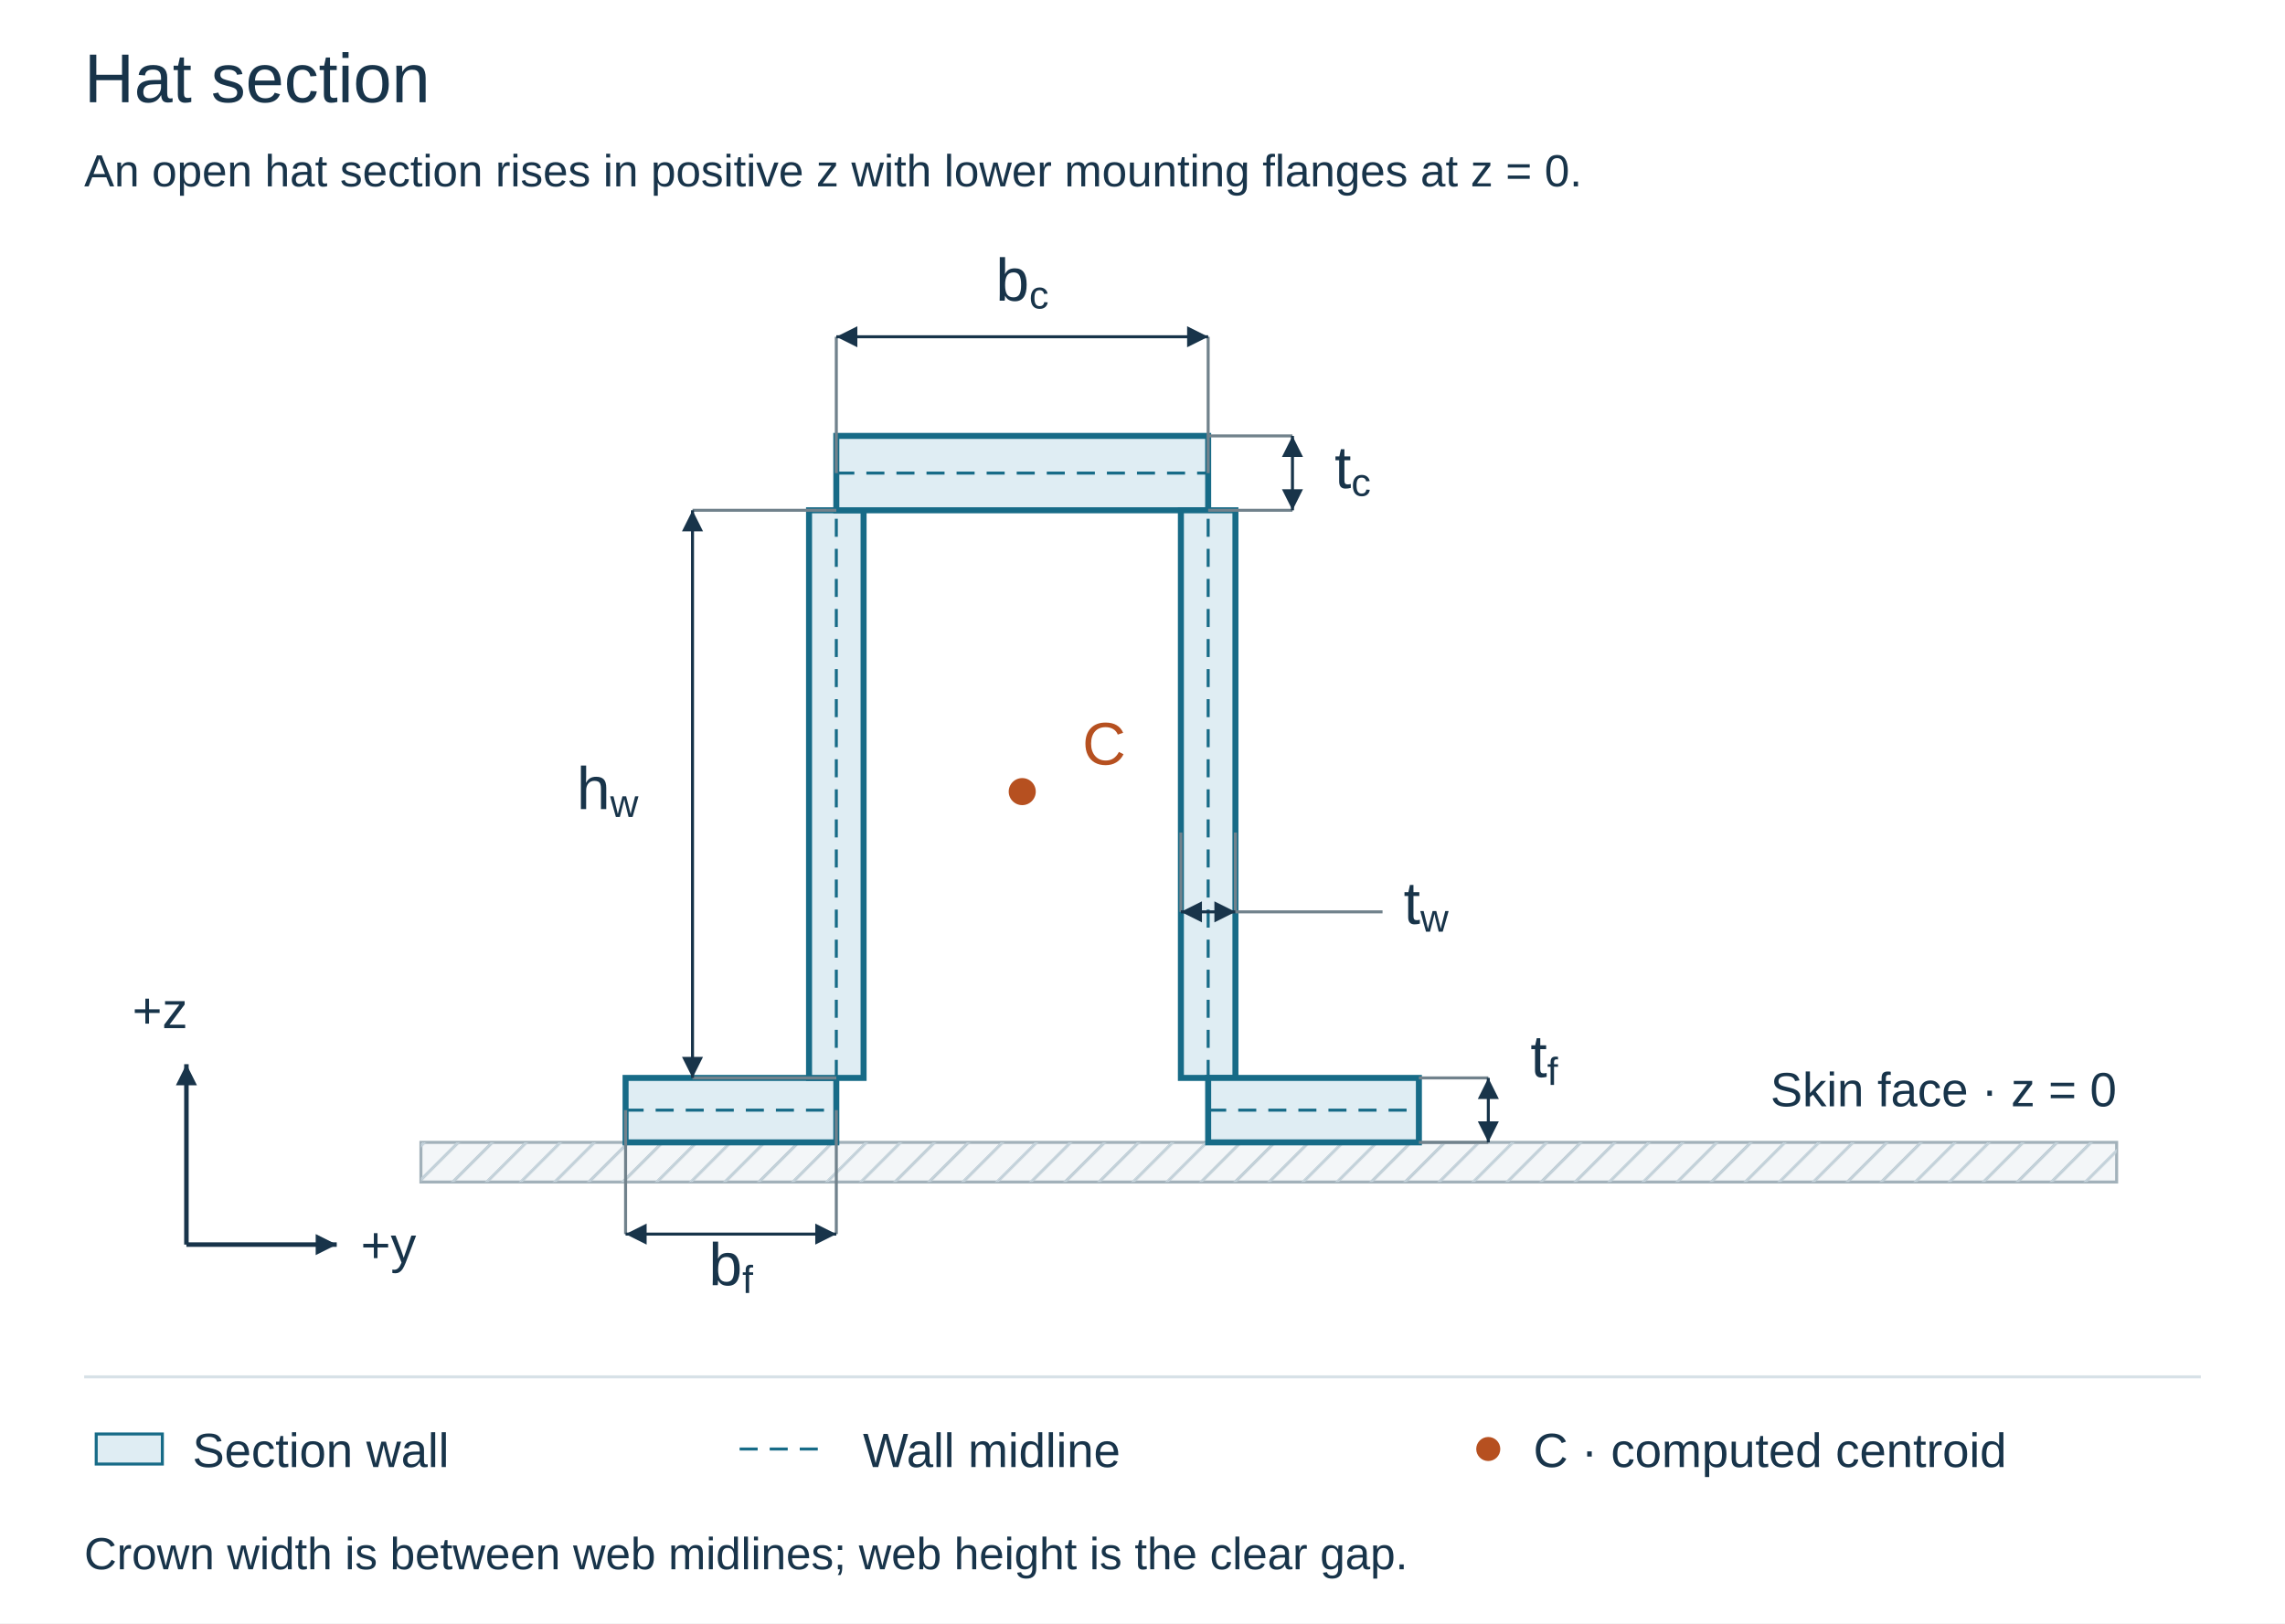
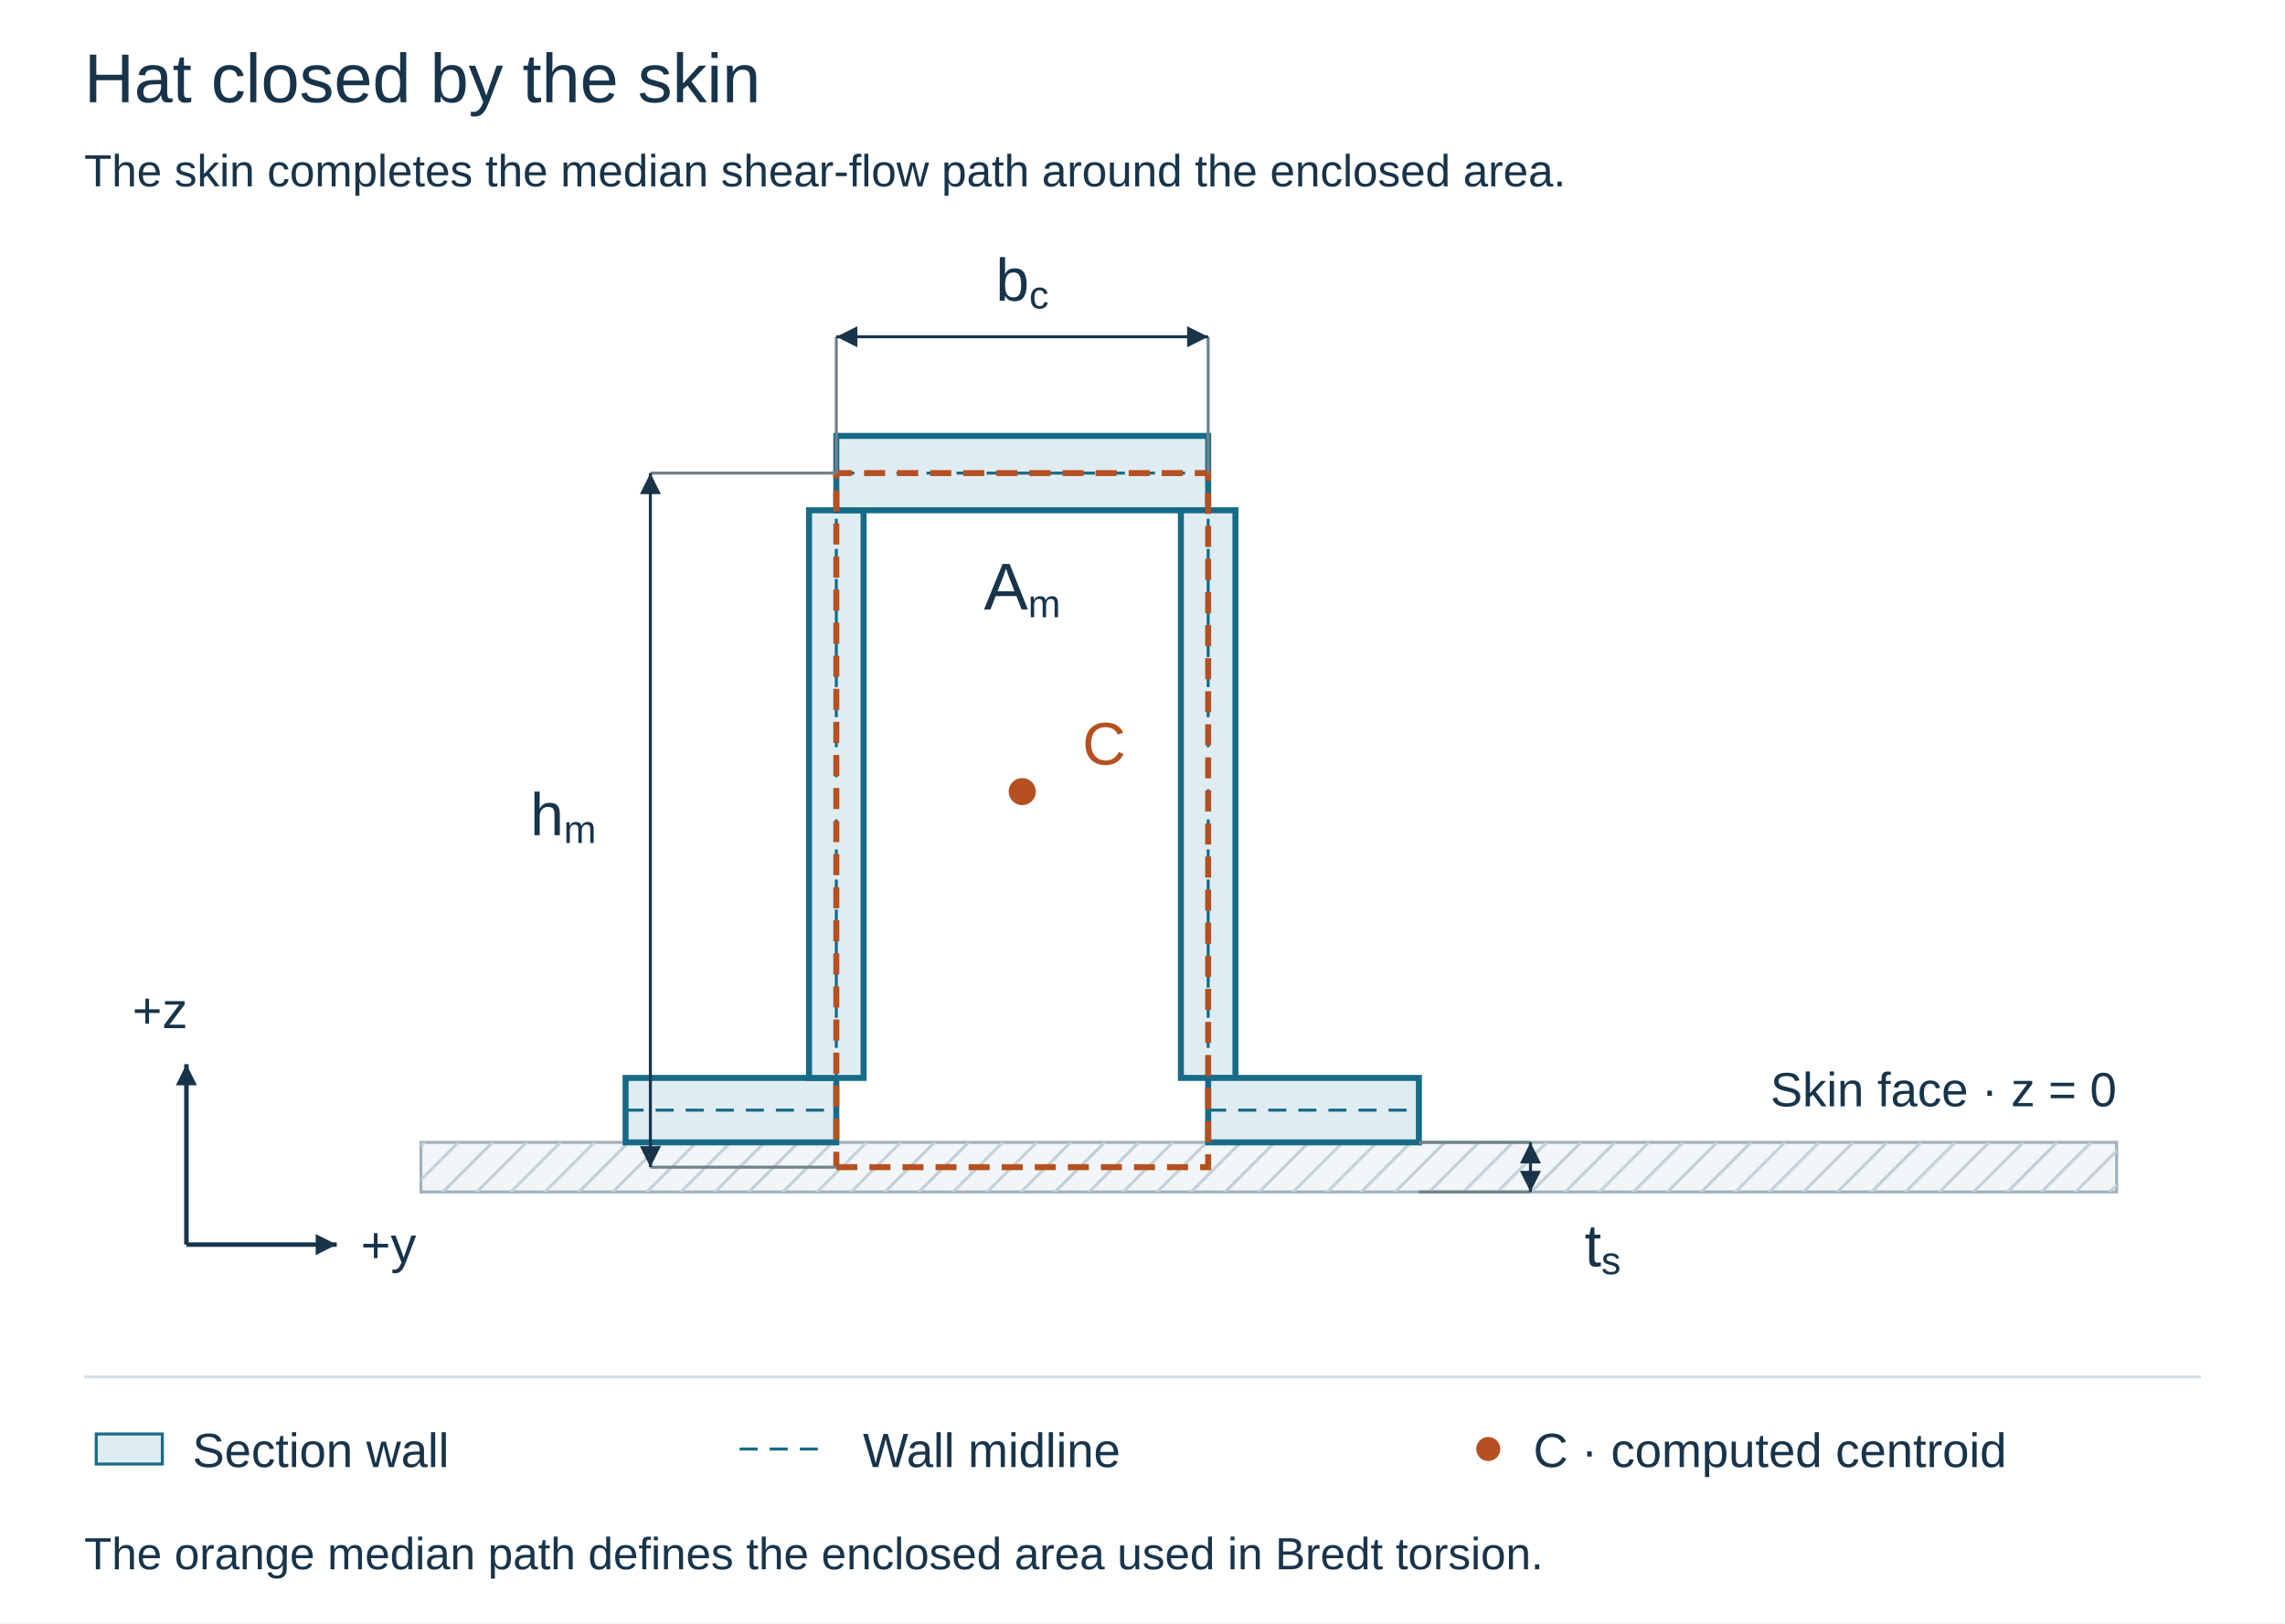
<svg xmlns="http://www.w3.org/2000/svg" viewBox="0 0 760 540" role="img" aria-labelledby="title desc">
  <defs>
    <marker id="arrow" viewBox="0 0 10 10" refX="10" refY="5" markerWidth="7" markerHeight="7" markerUnits="userSpaceOnUse" orient="auto-start-reverse">
      <path d="M0 0L10 5L0 10Z" fill="#18344a" />
    </marker>
    <pattern id="hatch" width="8" height="8" patternUnits="userSpaceOnUse" patternTransform="rotate(45)">
      <path d="M0 0V8" stroke="#bdcbd3" stroke-width="2" />
    </pattern>
  </defs>
  <rect width="760" height="540" fill="white" />
-   <text x="28.00" y="34.00" font-family="Arial, Helvetica, sans-serif" font-size="23" text-anchor="start" fill="#18344a">Hat section</text>
-   <text x="28.00" y="62.00" font-family="Arial, Helvetica, sans-serif" font-size="15" text-anchor="start" fill="#18344a">An open hat section rises in positive z with lower mounting flanges at z = 0.</text>
-   <rect x="140" y="380" width="564" height="13.19" fill="#f3f6f8" stroke="#a2b1ba" />
-   <rect x="140" y="380" width="564" height="13.19" fill="url(#hatch)" />
+   <text x="28.00" y="34.00" font-family="Arial, Helvetica, sans-serif" font-size="23" text-anchor="start" fill="#18344a">Hat closed by the skin</text>
+   <text x="28.00" y="62.00" font-family="Arial, Helvetica, sans-serif" font-size="15" text-anchor="start" fill="#18344a">The skin completes the median shear-flow path around the enclosed area.</text>
+   <rect x="140" y="380" width="564" height="16.49" fill="#f3f6f8" stroke="#a2b1ba" />
+   <rect x="140" y="380" width="564" height="16.49" fill="url(#hatch)" />
  <text x="704.00" y="368.00" font-family="Arial, Helvetica, sans-serif" font-size="16" text-anchor="end" fill="#18344a">Skin face · z = 0</text>
  <path d="M62 414V354" fill="none" stroke="#18344a" stroke-width="1.5" marker-end="url(#arrow)" />
  <path d="M62 414H112" fill="none" stroke="#18344a" stroke-width="1.5" marker-end="url(#arrow)" />
  <text x="120.00" y="420.00" font-family="Arial, Helvetica, sans-serif" font-size="17" text-anchor="start" fill="#18344a">+y</text>
  <text x="44.00" y="342.00" font-family="Arial, Helvetica, sans-serif" font-size="17" text-anchor="start" fill="#18344a">+z</text>
  <polygon points="208.07,358.56 278.16,358.56 278.16,380.00 208.07,380.00" fill="#dfedf3" stroke="#176b87" stroke-width="2" />
  <line x1="208.07" y1="369.28" x2="278.16" y2="369.28" stroke="#176b87" stroke-width="1" stroke-dasharray="6 4" />
  <polygon points="269.09,358.56 269.09,169.74 287.23,169.74 287.23,358.56" fill="#dfedf3" stroke="#176b87" stroke-width="2" />
  <line x1="278.16" y1="358.56" x2="278.16" y2="169.74" stroke="#176b87" stroke-width="1" stroke-dasharray="6 4" />
  <polygon points="278.16,145.00 401.84,145.00 401.84,169.74 278.16,169.74" fill="#dfedf3" stroke="#176b87" stroke-width="2" />
  <line x1="278.16" y1="157.37" x2="401.84" y2="157.37" stroke="#176b87" stroke-width="1" stroke-dasharray="6 4" />
  <polygon points="392.77,358.56 392.77,169.74 410.91,169.74 410.91,358.56" fill="#dfedf3" stroke="#176b87" stroke-width="2" />
  <line x1="401.84" y1="358.56" x2="401.84" y2="169.74" stroke="#176b87" stroke-width="1" stroke-dasharray="6 4" />
  <polygon points="401.84,358.56 471.93,358.56 471.93,380.00 401.84,380.00" fill="#dfedf3" stroke="#176b87" stroke-width="2" />
  <line x1="401.84" y1="369.28" x2="471.93" y2="369.28" stroke="#176b87" stroke-width="1" stroke-dasharray="6 4" />
+   <polyline points="278.16,388.25 401.84,388.25 401.84,157.37 278.16,157.37 278.16,388.25" fill="none" stroke="#b65020" stroke-width="2" stroke-dasharray="7 4" />
+   <text x="340.00" y="202.72" font-family="Arial, Helvetica, sans-serif" font-size="22" text-anchor="middle" fill="#18344a">A<tspan baseline-shift="sub" font-size="13">m</tspan>
+   </text>
  <line x1="278.16" y1="157.37" x2="278.16" y2="112.02" stroke="#71828c" stroke-width="1" />
  <line x1="401.84" y1="157.37" x2="401.84" y2="112.02" stroke="#71828c" stroke-width="1" />
  <line x1="278.16" y1="112.02" x2="401.84" y2="112.02" stroke="#18344a" stroke-width="1" marker-start="url(#arrow)" marker-end="url(#arrow)" />
  <text x="340.00" y="100.02" font-family="Arial, Helvetica, sans-serif" font-size="20" text-anchor="middle" fill="#18344a">b<tspan baseline-shift="sub" font-size="13">c</tspan>
  </text>
-   <line x1="208.07" y1="369.28" x2="208.07" y2="410.51" stroke="#71828c" stroke-width="1" />
-   <line x1="278.16" y1="369.28" x2="278.16" y2="410.51" stroke="#71828c" stroke-width="1" />
-   <line x1="208.07" y1="410.51" x2="278.16" y2="410.51" stroke="#18344a" stroke-width="1" marker-start="url(#arrow)" marker-end="url(#arrow)" />
-   <text x="243.11" y="427.51" font-family="Arial, Helvetica, sans-serif" font-size="20" text-anchor="middle" fill="#18344a">b<tspan baseline-shift="sub" font-size="13">f</tspan>
+   <line x1="278.16" y1="388.25" x2="216.32" y2="388.25" stroke="#71828c" stroke-width="1" />
+   <line x1="278.16" y1="157.37" x2="216.32" y2="157.37" stroke="#71828c" stroke-width="1" />
+   <line x1="216.32" y1="388.25" x2="216.32" y2="157.37" stroke="#18344a" stroke-width="1" marker-start="url(#arrow)" marker-end="url(#arrow)" />
+   <text x="198.32" y="277.81" font-family="Arial, Helvetica, sans-serif" font-size="20" text-anchor="end" fill="#18344a">h<tspan baseline-shift="sub" font-size="13">m</tspan>
  </text>
-   <line x1="278.16" y1="358.56" x2="230.33" y2="358.56" stroke="#71828c" stroke-width="1" />
-   <line x1="278.16" y1="169.74" x2="230.33" y2="169.74" stroke="#71828c" stroke-width="1" />
-   <line x1="230.33" y1="358.56" x2="230.33" y2="169.74" stroke="#18344a" stroke-width="1" marker-start="url(#arrow)" marker-end="url(#arrow)" />
-   <text x="212.33" y="269.15" font-family="Arial, Helvetica, sans-serif" font-size="20" text-anchor="end" fill="#18344a">h<tspan baseline-shift="sub" font-size="13">w</tspan>
-   </text>
-   <line x1="401.84" y1="169.74" x2="429.88" y2="169.74" stroke="#71828c" stroke-width="1" />
-   <line x1="401.84" y1="145.00" x2="429.88" y2="145.00" stroke="#71828c" stroke-width="1" />
-   <line x1="429.88" y1="169.74" x2="429.88" y2="145.00" stroke="#18344a" stroke-width="1" marker-start="url(#arrow)" marker-end="url(#arrow)" />
-   <text x="443.88" y="162.37" font-family="Arial, Helvetica, sans-serif" font-size="20" text-anchor="start" fill="#18344a">t<tspan baseline-shift="sub" font-size="13">c</tspan>
-   </text>
-   <line x1="471.93" y1="380.00" x2="495.02" y2="380.00" stroke="#71828c" stroke-width="1" />
-   <line x1="471.93" y1="358.56" x2="495.02" y2="358.56" stroke="#71828c" stroke-width="1" />
-   <line x1="495.02" y1="380.00" x2="495.02" y2="358.56" stroke="#18344a" stroke-width="1" marker-start="url(#arrow)" marker-end="url(#arrow)" />
-   <text x="509.02" y="358.28" font-family="Arial, Helvetica, sans-serif" font-size="20" text-anchor="start" fill="#18344a">t<tspan baseline-shift="sub" font-size="13">f</tspan>
-   </text>
-   <line x1="392.77" y1="276.93" x2="392.77" y2="303.32" stroke="#71828c" stroke-width="1" />
-   <line x1="410.91" y1="276.93" x2="410.91" y2="303.32" stroke="#71828c" stroke-width="1" />
-   <line x1="392.77" y1="303.32" x2="410.91" y2="303.32" stroke="#18344a" stroke-width="1" marker-start="url(#arrow)" marker-end="url(#arrow)" />
-   <line x1="410.91" y1="303.32" x2="459.84" y2="303.32" stroke="#71828c" stroke-width="1" />
-   <text x="466.84" y="307.32" font-family="Arial, Helvetica, sans-serif" font-size="20" text-anchor="start" fill="#18344a">t<tspan baseline-shift="sub" font-size="13">w</tspan>
+   <line x1="471.93" y1="396.49" x2="509.04" y2="396.49" stroke="#71828c" stroke-width="1" />
+   <line x1="471.93" y1="380.00" x2="509.04" y2="380.00" stroke="#71828c" stroke-width="1" />
+   <line x1="509.04" y1="396.49" x2="509.04" y2="380.00" stroke="#18344a" stroke-width="1" marker-start="url(#arrow)" marker-end="url(#arrow)" />
+   <text x="527.04" y="421.25" font-family="Arial, Helvetica, sans-serif" font-size="20" text-anchor="start" fill="#18344a">t<tspan baseline-shift="sub" font-size="13">s</tspan>
  </text>
  <circle cx="340.00" cy="263.32" r="5" fill="#b65020" stroke="white" stroke-width="1" />
  <text x="360.00" y="254.32" font-family="Arial, Helvetica, sans-serif" font-size="20" text-anchor="start" fill="#b65020">C</text>
  <line x1="28.00" y1="458.00" x2="732.00" y2="458.00" stroke="#d7e1e7" stroke-width="1" />
  <rect x="32" y="477" width="22" height="10" fill="#dfedf3" stroke="#176b87" />
  <text x="64.00" y="488.00" font-family="Arial, Helvetica, sans-serif" font-size="16" text-anchor="start" fill="#18344a">Section wall</text>
  <line x1="246.00" y1="482.00" x2="276.00" y2="482.00" stroke="#176b87" stroke-width="1" stroke-dasharray="6 4" />
  <text x="287.00" y="488.00" font-family="Arial, Helvetica, sans-serif" font-size="16" text-anchor="start" fill="#18344a">Wall midline</text>
  <circle cx="495" cy="482" r="4" fill="#b65020" />
  <text x="510.00" y="488.00" font-family="Arial, Helvetica, sans-serif" font-size="16" text-anchor="start" fill="#18344a">C · computed centroid</text>
-   <text x="28.00" y="522.00" font-family="Arial, Helvetica, sans-serif" font-size="15" text-anchor="start" fill="#18344a">Crown width is between web midlines; web height is the clear gap.</text>
+   <text x="28.00" y="522.00" font-family="Arial, Helvetica, sans-serif" font-size="15" text-anchor="start" fill="#18344a">The orange median path defines the enclosed area used in Bredt torsion.</text>
</svg>
